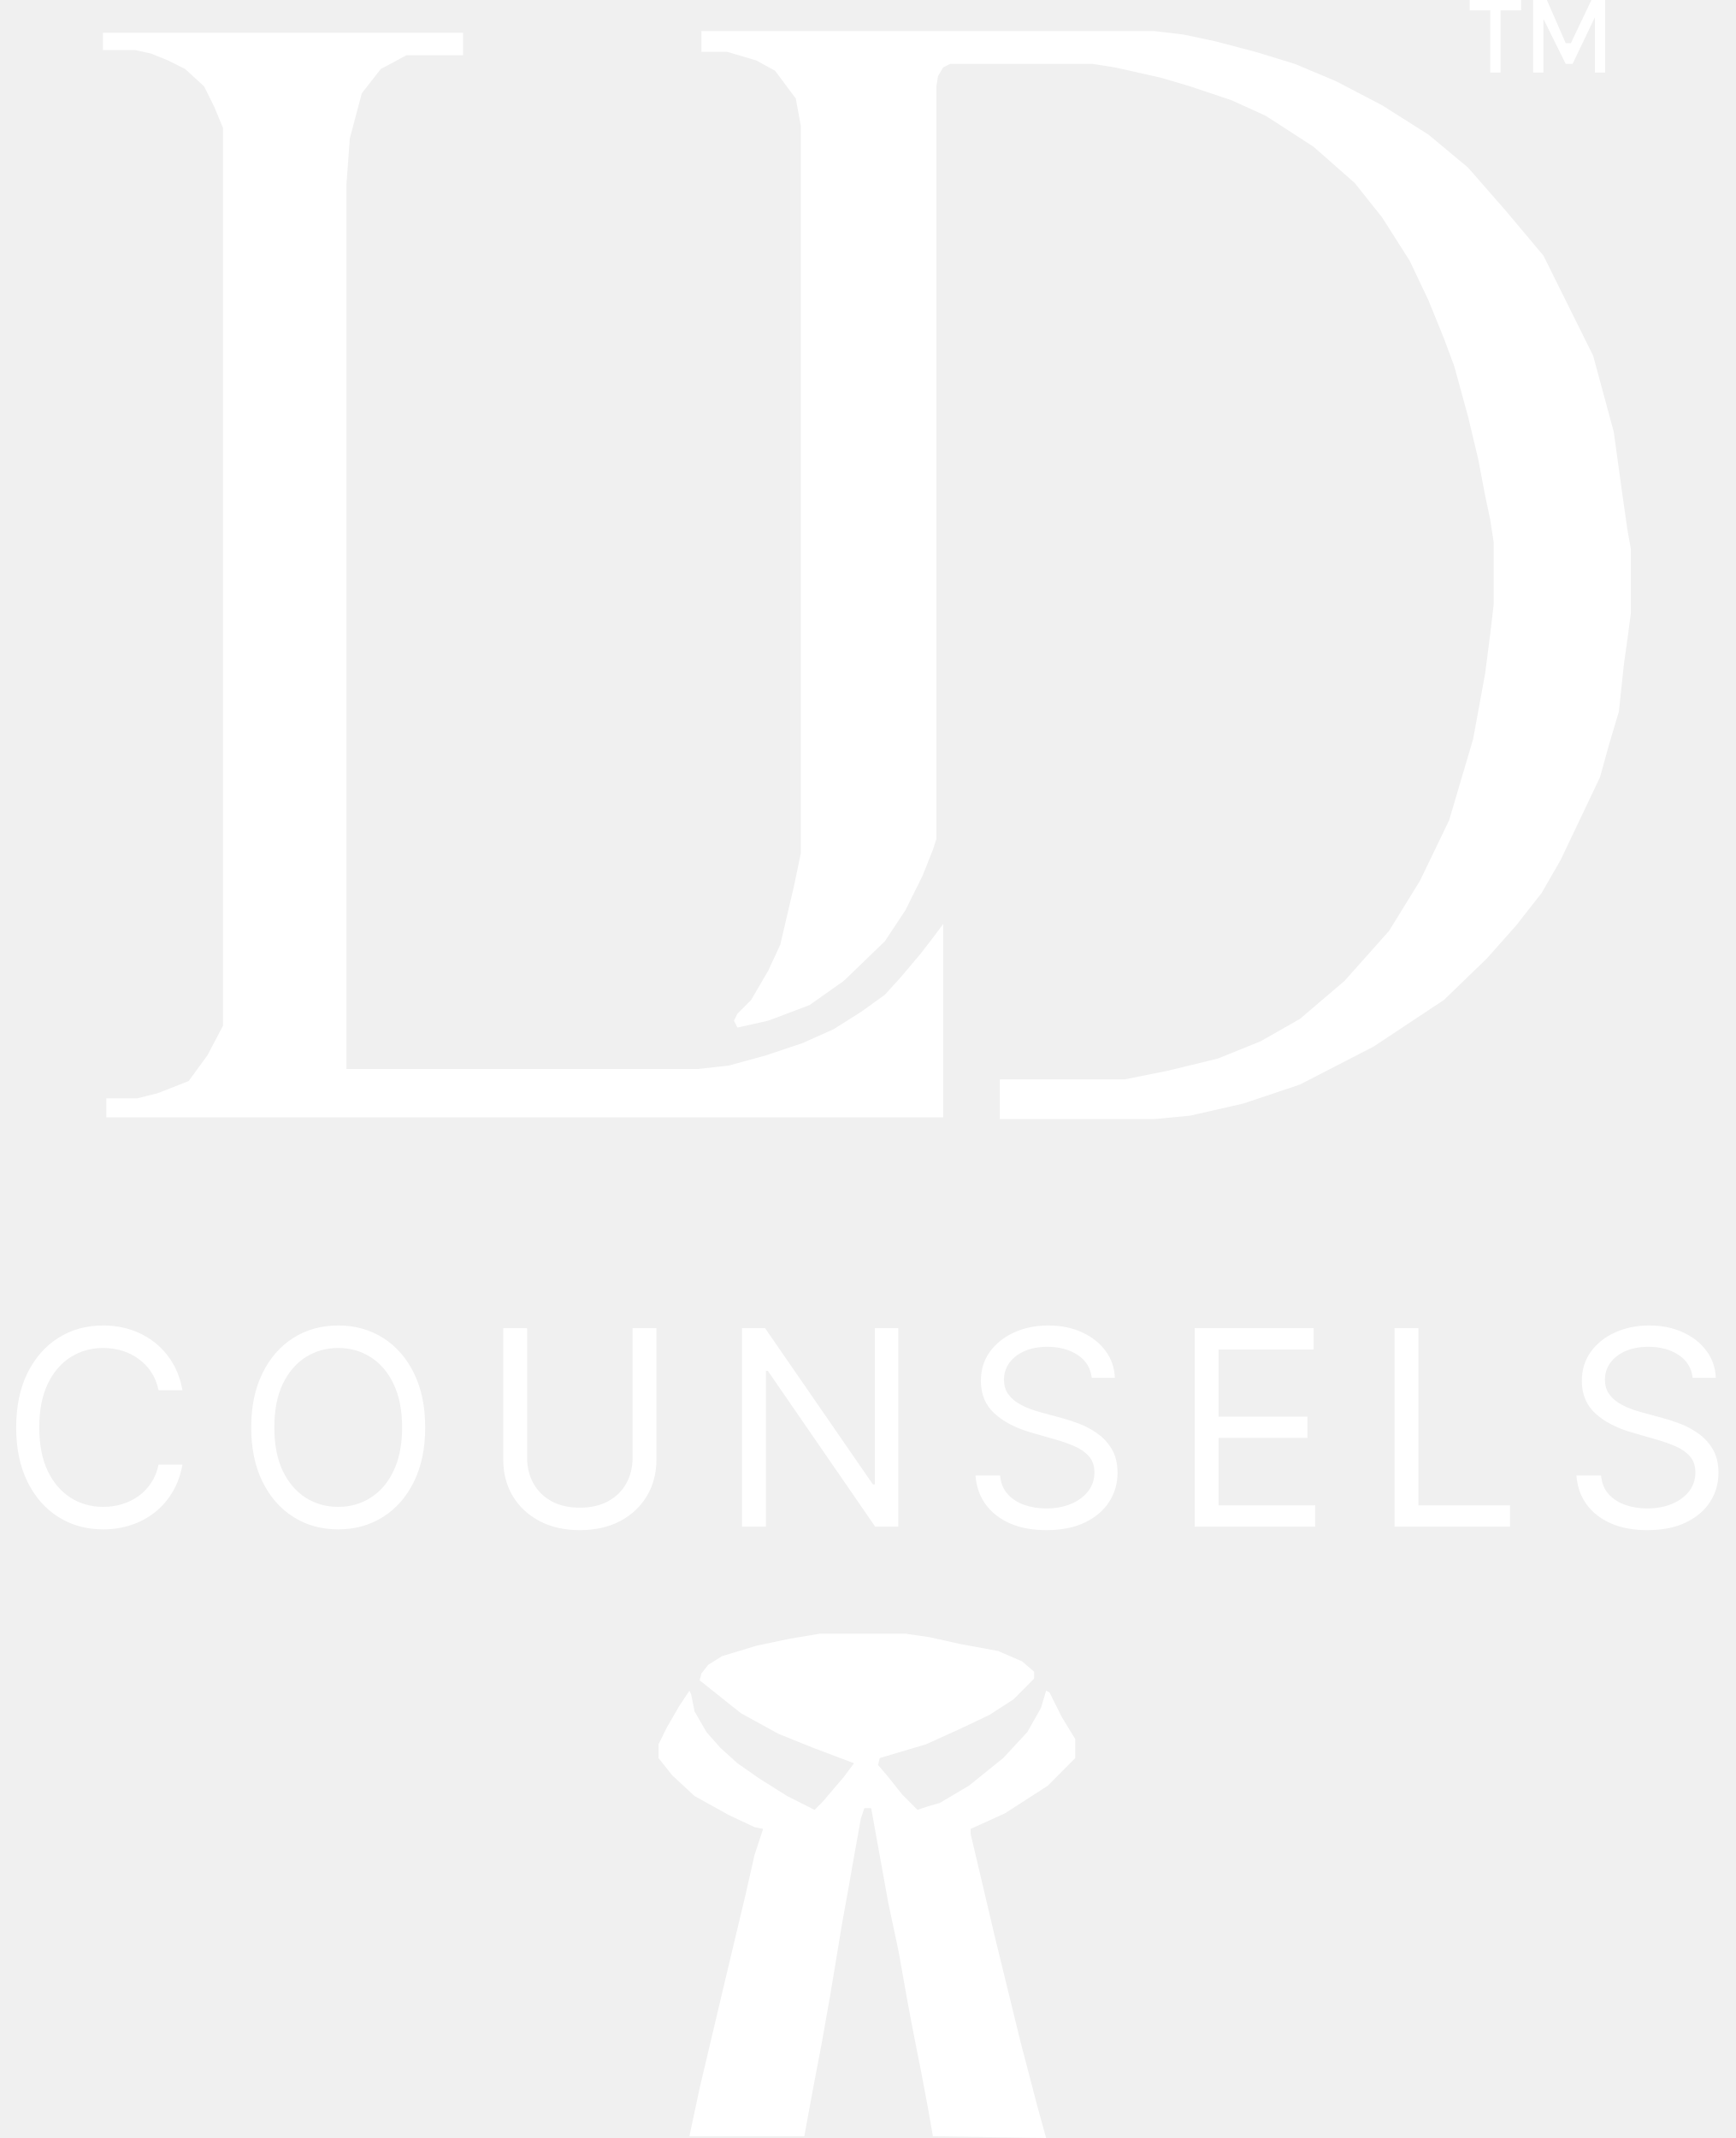
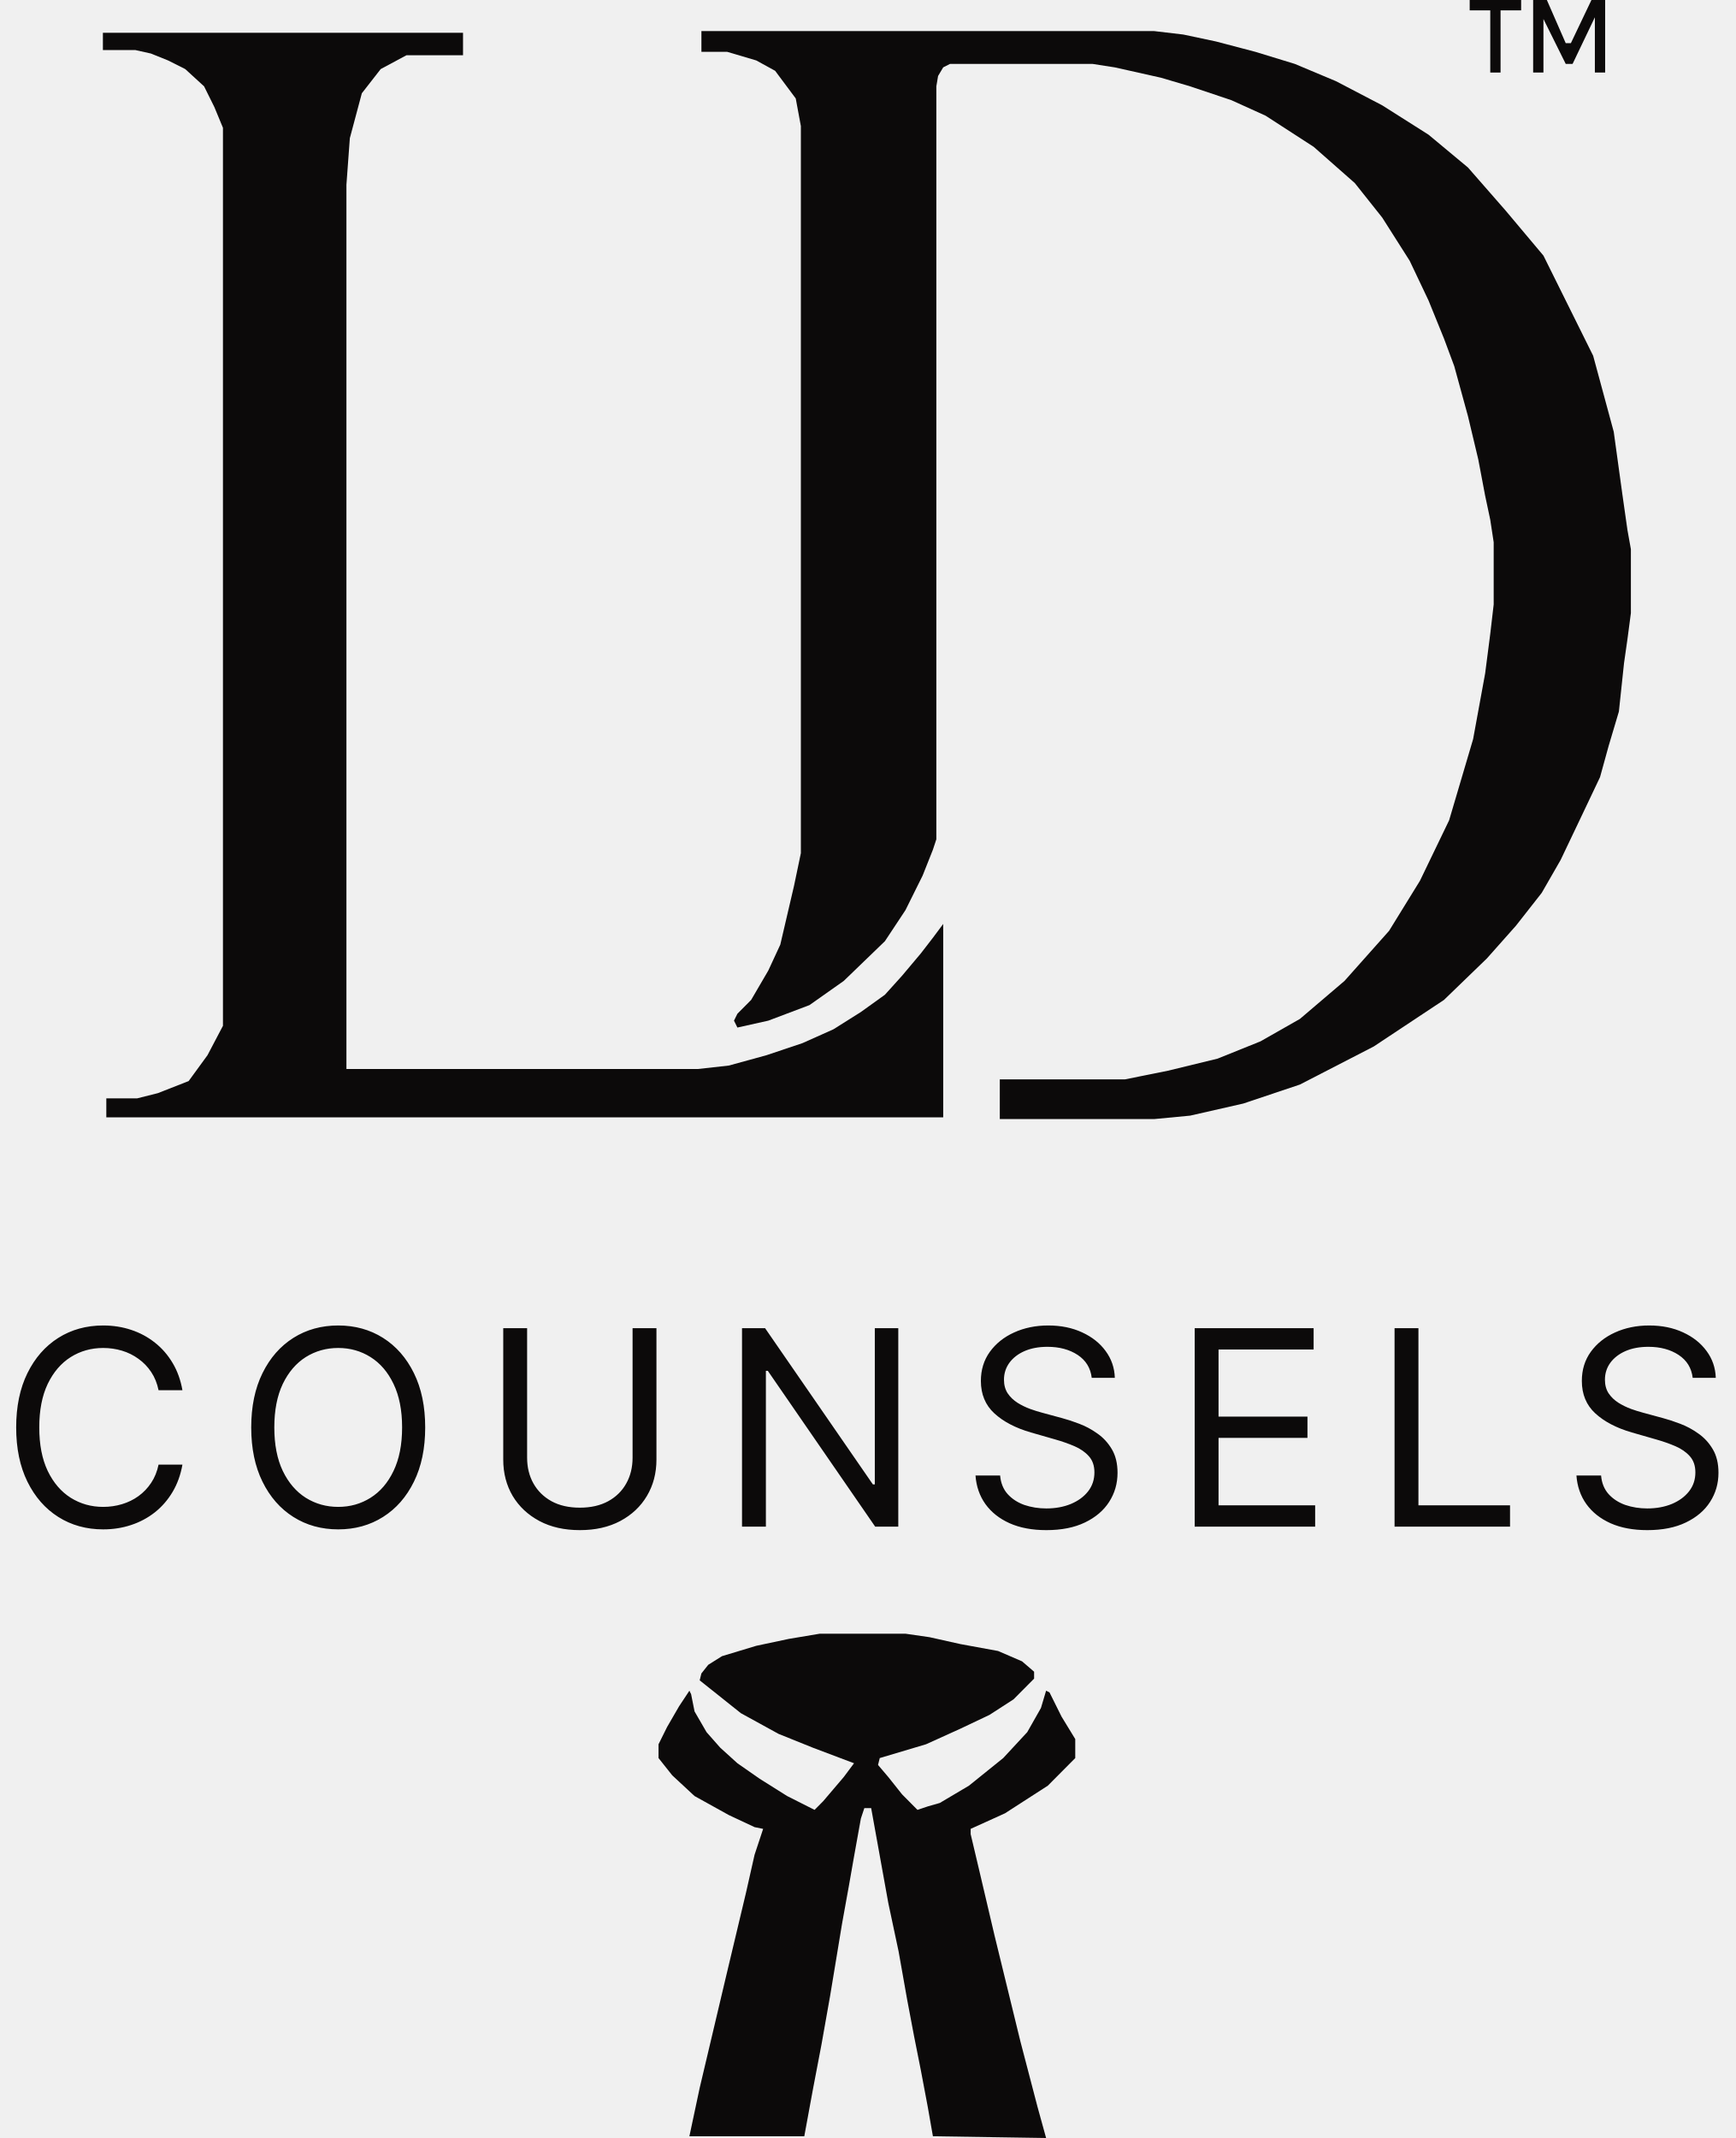
<svg xmlns="http://www.w3.org/2000/svg" width="69" height="85" viewBox="0 0 69 85" fill="none">
  <g clip-path="url(#clip0_2151_5900)">
-     <path d="M8.864 19.98V6.042V5.081L8.523 4.257L8.114 3.433L7.364 2.746L6.682 2.403L6 2.128L5.386 1.991H4.773H4.091V1.304H4.227H8.114H15.75H18.409V1.648V2.197H17.659H16.159L15.136 2.746L14.386 3.708L13.909 5.493L13.773 7.346V7.964V9.544V18.126V28.631V39.616V41.264V42.5H14.182H16.5H20.795H24.545H27.75L28.977 42.363L30.477 41.951L31.909 41.47L33.136 40.921L34.227 40.234L35.182 39.548L35.864 38.792L36.614 37.9L37.091 37.282L37.5 36.733V36.87V38.792V43.392V44.422H37.091H27.204H14.864H6.545H4.773H4.227V43.942V43.667H5.454L6.273 43.461L7.5 42.98L8.25 41.951L8.864 40.783V39.273V31.377V19.98Z" fill="white" />
-     <path d="M30.546 40.578L29.318 40.852L29.182 40.578L29.318 40.303L29.864 39.754L30.546 38.586L31.023 37.556L31.568 35.222L31.841 33.918V32.476V22.589V8.651V6.179V5.012L31.637 3.914L30.818 2.815L30.068 2.403L28.909 2.06H27.887V1.236H28.909H33.341H38.864H41.796H44.659H45.886L47.046 1.373L48.341 1.648L49.909 2.06L51.477 2.54L53.114 3.227L54.955 4.188L56.796 5.355L58.364 6.66L59.864 8.376L61.364 10.162L63.341 14.144L64.159 17.165L64.5 19.637L64.705 21.078L64.841 21.834V22.314V23.001V23.619V24.374L64.705 25.404L64.568 26.365L64.364 28.288L63.955 29.661L63.614 30.897L62.864 32.476L62.046 34.192L61.296 35.497L60.273 36.801L59.114 38.106L57.409 39.754L54.614 41.607L51.682 43.118L49.432 43.873L47.318 44.354L45.886 44.491H42.614H39.75V43.599V42.912H40.159H40.909H43.364H44.727L46.432 42.569L48.409 42.088L50.114 41.401L51.682 40.509L53.455 38.998L55.227 37.007L56.455 35.016L57.614 32.613L58.568 29.386L59.046 26.777L59.25 25.198L59.386 24.031V23.138V22.108V21.559L59.25 20.666L59.046 19.705L58.773 18.263L58.364 16.547L57.818 14.556L57.409 13.457L56.796 11.947L56.046 10.367L54.955 8.651L53.864 7.278L52.227 5.836L50.318 4.6L48.955 3.982L47.318 3.433L46.159 3.09L44.932 2.815L44.318 2.678L43.432 2.54H42.682H39H37.773L37.5 2.678L37.296 3.021L37.227 3.433V5.836V10.162V15.517V24.649V31.721V33.368L37.091 33.78L36.682 34.81L36 36.183L35.182 37.419L33.546 38.998L32.182 39.96L30.546 40.578Z" fill="white" />
-     <path d="M29.455 68.11L27.818 66.805L27.886 66.531L28.159 66.187L28.705 65.844L30.068 65.432L31.364 65.157L32.591 64.951H36L36.955 65.089L38.182 65.363L39.682 65.638L40.636 66.05L41.114 66.462V66.737L40.295 67.561L39.341 68.178L38.182 68.728L36.818 69.346L34.977 69.895L34.909 70.169L35.318 70.65L35.864 71.337L36.477 71.955L36.886 71.817L37.364 71.68L38.523 70.993L39.886 69.895L40.841 68.865L41.386 67.904L41.591 67.217L41.727 67.286L42.205 68.247L42.75 69.14V69.895L41.659 70.993L39.955 72.092L38.591 72.71V72.916L38.932 74.358L39.545 76.967L40.568 81.155L41.25 83.764L41.591 85L37.091 84.931L36.886 83.764L36.614 82.322L36.341 80.949L36.068 79.507L35.727 77.585L35.318 75.662L34.909 73.397L34.636 71.886H34.364L34.227 72.298L33.955 73.808L33.75 74.976L33.477 76.486L33.205 78.134L33 79.37L32.659 81.292L32.318 83.077L31.977 84.931H29.386H27.409L27.818 83.009L28.159 81.567L28.841 78.683L29.25 76.967L29.659 75.25L30 73.74L30.341 72.71L30 72.641L28.977 72.161L27.614 71.405L26.727 70.582L26.182 69.895V69.346L26.523 68.659L27 67.835L27.409 67.217L27.477 67.355L27.614 68.041L28.091 68.865L28.636 69.483L29.318 70.101L30.205 70.719L31.296 71.405L32.386 71.955L32.727 71.611L33.545 70.65L33.955 70.101L32.318 69.483L30.955 68.934L29.455 68.11Z" fill="white" />
-     <path d="M59.25 2.884V0.412H58.432V0H60.477V0.412H59.659V2.884H59.25Z" fill="white" />
-     <path d="M60.955 0V2.884H61.364V0.755L62.25 2.54H62.523L63.409 0.687V2.884H63.818V0H63.273L62.455 1.716H62.25L61.5 0H60.955Z" fill="white" />
-     <path d="M7.253 55.271H6.304C6.248 54.996 6.15 54.754 6.01 54.546C5.872 54.338 5.704 54.164 5.505 54.023C5.308 53.879 5.09 53.771 4.851 53.699C4.611 53.627 4.361 53.591 4.101 53.591C3.627 53.591 3.197 53.712 2.812 53.953C2.429 54.195 2.124 54.55 1.897 55.02C1.673 55.49 1.561 56.067 1.561 56.75C1.561 57.433 1.673 58.01 1.897 58.48C2.124 58.95 2.429 59.305 2.812 59.547C3.197 59.788 3.627 59.909 4.101 59.909C4.361 59.909 4.611 59.873 4.851 59.801C5.09 59.729 5.308 59.623 5.505 59.481C5.704 59.337 5.872 59.161 6.01 58.953C6.15 58.743 6.248 58.501 6.304 58.229H7.253C7.182 58.632 7.052 58.993 6.863 59.312C6.674 59.63 6.44 59.901 6.159 60.124C5.878 60.345 5.563 60.514 5.214 60.629C4.867 60.745 4.496 60.803 4.101 60.803C3.433 60.803 2.838 60.638 2.318 60.309C1.798 59.981 1.389 59.513 1.09 58.907C0.792 58.301 0.643 57.582 0.643 56.75C0.643 55.918 0.792 55.199 1.09 54.593C1.389 53.986 1.798 53.519 2.318 53.19C2.838 52.862 3.433 52.697 4.101 52.697C4.496 52.697 4.867 52.755 5.214 52.871C5.563 52.986 5.878 53.156 6.159 53.379C6.44 53.6 6.674 53.87 6.863 54.188C7.052 54.504 7.182 54.865 7.253 55.271ZM16.905 56.75C16.905 57.582 16.756 58.301 16.457 58.907C16.159 59.513 15.75 59.981 15.229 60.309C14.709 60.638 14.115 60.803 13.447 60.803C12.778 60.803 12.184 60.638 11.664 60.309C11.144 59.981 10.734 59.513 10.436 58.907C10.137 58.301 9.988 57.582 9.988 56.75C9.988 55.918 10.137 55.199 10.436 54.593C10.734 53.986 11.144 53.519 11.664 53.19C12.184 52.862 12.778 52.697 13.447 52.697C14.115 52.697 14.709 52.862 15.229 53.19C15.75 53.519 16.159 53.986 16.457 54.593C16.756 55.199 16.905 55.918 16.905 56.75ZM15.987 56.75C15.987 56.067 15.873 55.49 15.646 55.02C15.422 54.55 15.117 54.195 14.732 53.953C14.349 53.712 13.921 53.591 13.447 53.591C12.972 53.591 12.543 53.712 12.157 53.953C11.775 54.195 11.47 54.55 11.243 55.02C11.019 55.49 10.906 56.067 10.906 56.75C10.906 57.433 11.019 58.01 11.243 58.48C11.47 58.95 11.775 59.305 12.157 59.547C12.543 59.788 12.972 59.909 13.447 59.909C13.921 59.909 14.349 59.788 14.732 59.547C15.117 59.305 15.422 58.95 15.646 58.48C15.873 58.01 15.987 57.433 15.987 56.75ZM25.15 52.805H26.099V58.029C26.099 58.568 25.972 59.05 25.72 59.474C25.47 59.895 25.117 60.227 24.66 60.471C24.204 60.713 23.668 60.833 23.053 60.833C22.439 60.833 21.903 60.713 21.447 60.471C20.99 60.227 20.636 59.895 20.383 59.474C20.133 59.05 20.008 58.568 20.008 58.029V52.805H20.957V57.952C20.957 58.337 21.041 58.68 21.21 58.98C21.378 59.278 21.618 59.513 21.929 59.685C22.242 59.855 22.617 59.94 23.053 59.94C23.49 59.94 23.864 59.855 24.178 59.685C24.492 59.513 24.732 59.278 24.897 58.98C25.066 58.68 25.15 58.337 25.15 57.952V52.805ZM35.714 52.805V60.695H34.796L30.527 54.5H30.45V60.695H29.501V52.805H30.419L34.704 59.015H34.781V52.805H35.714ZM43.405 54.778C43.359 54.387 43.173 54.084 42.847 53.868C42.52 53.653 42.12 53.545 41.645 53.545C41.299 53.545 40.995 53.601 40.735 53.714C40.477 53.827 40.276 53.983 40.131 54.18C39.988 54.378 39.916 54.603 39.916 54.855C39.916 55.065 39.966 55.246 40.066 55.398C40.168 55.547 40.298 55.671 40.456 55.771C40.614 55.869 40.78 55.95 40.953 56.014C41.127 56.076 41.286 56.126 41.431 56.164L42.227 56.38C42.431 56.434 42.658 56.508 42.908 56.604C43.16 56.699 43.401 56.828 43.631 56.993C43.863 57.154 44.054 57.362 44.205 57.617C44.355 57.871 44.431 58.183 44.431 58.553C44.431 58.979 44.32 59.364 44.098 59.709C43.878 60.053 43.557 60.326 43.134 60.529C42.713 60.732 42.202 60.833 41.6 60.833C41.038 60.833 40.553 60.742 40.142 60.56C39.734 60.377 39.413 60.123 39.178 59.797C38.946 59.471 38.815 59.092 38.784 58.661H39.763C39.789 58.959 39.888 59.205 40.062 59.4C40.238 59.593 40.46 59.737 40.727 59.832C40.998 59.924 41.288 59.971 41.6 59.971C41.962 59.971 42.287 59.911 42.575 59.793C42.863 59.672 43.092 59.506 43.26 59.292C43.428 59.077 43.512 58.825 43.512 58.537C43.512 58.275 43.44 58.062 43.294 57.898C43.149 57.733 42.958 57.6 42.721 57.497C42.483 57.395 42.227 57.305 41.952 57.227L40.987 56.95C40.376 56.773 39.891 56.52 39.534 56.191C39.177 55.863 38.998 55.432 38.998 54.901C38.998 54.459 39.117 54.074 39.354 53.745C39.594 53.414 39.915 53.157 40.318 52.975C40.724 52.79 41.176 52.697 41.676 52.697C42.181 52.697 42.63 52.788 43.023 52.971C43.416 53.151 43.727 53.397 43.956 53.71C44.188 54.024 44.311 54.379 44.323 54.778H43.405ZM47.499 60.695V52.805H52.227V53.653H48.447V56.319H51.982V57.166H48.447V59.847H52.288V60.695H47.499ZM55.445 60.695V52.805H56.394V59.847H60.036V60.695H55.445ZM67.298 54.778C67.252 54.387 67.066 54.084 66.739 53.868C66.413 53.653 66.012 53.545 65.538 53.545C65.191 53.545 64.888 53.601 64.627 53.714C64.37 53.827 64.168 53.983 64.023 54.18C63.88 54.378 63.809 54.603 63.809 54.855C63.809 55.065 63.858 55.246 63.958 55.398C64.06 55.547 64.19 55.671 64.348 55.771C64.506 55.869 64.672 55.95 64.845 56.014C65.019 56.076 65.178 56.126 65.324 56.164L66.119 56.38C66.323 56.434 66.55 56.508 66.8 56.604C67.053 56.699 67.294 56.828 67.523 56.993C67.755 57.154 67.947 57.362 68.097 57.617C68.248 57.871 68.323 58.183 68.323 58.553C68.323 58.979 68.212 59.364 67.99 59.709C67.771 60.053 67.449 60.326 67.026 60.529C66.605 60.732 66.094 60.833 65.492 60.833C64.931 60.833 64.445 60.742 64.034 60.56C63.626 60.377 63.305 60.123 63.07 59.797C62.838 59.471 62.707 59.092 62.676 58.661H63.656C63.681 58.959 63.781 59.205 63.954 59.4C64.13 59.593 64.352 59.737 64.62 59.832C64.89 59.924 65.181 59.971 65.492 59.971C65.854 59.971 66.179 59.911 66.468 59.793C66.756 59.672 66.984 59.506 67.152 59.292C67.321 59.077 67.405 58.825 67.405 58.537C67.405 58.275 67.332 58.062 67.187 57.898C67.041 57.733 66.85 57.6 66.613 57.497C66.376 57.395 66.119 57.305 65.844 57.227L64.88 56.95C64.268 56.773 63.783 56.52 63.426 56.191C63.069 55.863 62.891 55.432 62.891 54.901C62.891 54.459 63.009 54.074 63.246 53.745C63.486 53.414 63.807 53.157 64.21 52.975C64.616 52.79 65.069 52.697 65.568 52.697C66.073 52.697 66.522 52.788 66.915 52.971C67.308 53.151 67.619 53.397 67.848 53.71C68.081 54.024 68.203 54.379 68.216 54.778H67.298Z" fill="white" />
+     <path d="M8.864 19.98V6.042V5.081L8.523 4.257L8.114 3.433L7.364 2.746L6.682 2.403L6 2.128L5.386 1.991H4.773H4.091V1.304H4.227H8.114H15.75H18.409V1.648V2.197H17.659H16.159L15.136 2.746L14.386 3.708L13.909 5.493L13.773 7.346V7.964V9.544V18.126V28.631V39.616V41.264V42.5H14.182H16.5H20.795H24.545H27.75L28.977 42.363L30.477 41.951L31.909 41.47L33.136 40.921L34.227 40.234L35.182 39.548L35.864 38.792L36.614 37.9L37.091 37.282L37.5 36.733V36.87V38.792V43.392V44.422H37.091H27.204H14.864H6.545H4.773H4.227V43.942V43.667H5.454L6.273 43.461L7.5 42.98L8.25 41.951L8.864 40.783V39.273V31.377V19.98Z" fill="#0C0A0A" />
+     <path d="M30.546 40.578L29.318 40.852L29.182 40.578L29.318 40.303L29.864 39.754L30.546 38.586L31.023 37.556L31.568 35.222L31.841 33.918V32.476V22.589V8.651V6.179V5.012L31.637 3.914L30.818 2.815L30.068 2.403L28.909 2.06H27.887V1.236H28.909H33.341H38.864H41.796H44.659H45.886L47.046 1.373L48.341 1.648L49.909 2.06L51.477 2.54L53.114 3.227L54.955 4.188L56.796 5.355L58.364 6.66L59.864 8.376L61.364 10.162L63.341 14.144L64.159 17.165L64.5 19.637L64.705 21.078L64.841 21.834V22.314V23.001V23.619V24.374L64.705 25.404L64.568 26.365L64.364 28.288L63.955 29.661L63.614 30.897L62.864 32.476L62.046 34.192L61.296 35.497L60.273 36.801L59.114 38.106L57.409 39.754L54.614 41.607L51.682 43.118L49.432 43.873L47.318 44.354L45.886 44.491H42.614H39.75V43.599V42.912H40.159H40.909H43.364H44.727L46.432 42.569L48.409 42.088L50.114 41.401L51.682 40.509L53.455 38.998L55.227 37.007L56.455 35.016L57.614 32.613L58.568 29.386L59.046 26.777L59.25 25.198L59.386 24.031V23.138V22.108V21.559L59.25 20.666L59.046 19.705L58.773 18.263L58.364 16.547L57.818 14.556L57.409 13.457L56.796 11.947L56.046 10.367L54.955 8.651L53.864 7.278L52.227 5.836L50.318 4.6L48.955 3.982L47.318 3.433L46.159 3.09L44.932 2.815L44.318 2.678L43.432 2.54H42.682H39H37.773L37.5 2.678L37.296 3.021L37.227 3.433V5.836V10.162V15.517V24.649V31.721V33.368L37.091 33.78L36.682 34.81L36 36.183L35.182 37.419L33.546 38.998L32.182 39.96L30.546 40.578Z" fill="#0C0A0A" />
+     <path d="M29.455 68.11L27.818 66.805L27.886 66.531L28.159 66.187L28.705 65.844L30.068 65.432L31.364 65.157L32.591 64.951H36L36.955 65.089L38.182 65.363L39.682 65.638L40.636 66.05L41.114 66.462V66.737L40.295 67.561L39.341 68.178L38.182 68.728L36.818 69.346L34.977 69.895L34.909 70.169L35.318 70.65L35.864 71.337L36.477 71.955L36.886 71.817L37.364 71.68L38.523 70.993L39.886 69.895L40.841 68.865L41.386 67.904L41.591 67.217L41.727 67.286L42.205 68.247L42.75 69.14V69.895L41.659 70.993L39.955 72.092L38.591 72.71V72.916L38.932 74.358L39.545 76.967L40.568 81.155L41.25 83.764L41.591 85L37.091 84.931L36.886 83.764L36.614 82.322L36.341 80.949L36.068 79.507L35.727 77.585L35.318 75.662L34.909 73.397L34.636 71.886H34.364L34.227 72.298L33.955 73.808L33.75 74.976L33.477 76.486L33.205 78.134L33 79.37L32.659 81.292L32.318 83.077L31.977 84.931H29.386H27.409L27.818 83.009L28.159 81.567L28.841 78.683L29.25 76.967L29.659 75.25L30 73.74L30.341 72.71L30 72.641L28.977 72.161L27.614 71.405L26.727 70.582L26.182 69.895V69.346L26.523 68.659L27 67.835L27.409 67.217L27.477 67.355L27.614 68.041L28.091 68.865L28.636 69.483L29.318 70.101L30.205 70.719L31.296 71.405L32.386 71.955L32.727 71.611L33.545 70.65L33.955 70.101L32.318 69.483L30.955 68.934L29.455 68.11Z" fill="#0C0A0A" />
+     <path d="M59.25 2.884V0.412H58.432V0H60.477V0.412H59.659V2.884H59.25Z" fill="#0C0A0A" />
+     <path d="M60.955 0V2.884H61.364V0.755L62.25 2.54H62.523L63.409 0.687V2.884H63.818V0H63.273L62.455 1.716H62.25L61.5 0H60.955Z" fill="#0C0A0A" />
+     <path d="M7.253 55.271H6.304C6.248 54.996 6.15 54.754 6.01 54.546C5.872 54.338 5.704 54.164 5.505 54.023C5.308 53.879 5.09 53.771 4.851 53.699C4.611 53.627 4.361 53.591 4.101 53.591C3.627 53.591 3.197 53.712 2.812 53.953C2.429 54.195 2.124 54.55 1.897 55.02C1.673 55.49 1.561 56.067 1.561 56.75C1.561 57.433 1.673 58.01 1.897 58.48C2.124 58.95 2.429 59.305 2.812 59.547C3.197 59.788 3.627 59.909 4.101 59.909C4.361 59.909 4.611 59.873 4.851 59.801C5.09 59.729 5.308 59.623 5.505 59.481C5.704 59.337 5.872 59.161 6.01 58.953C6.15 58.743 6.248 58.501 6.304 58.229H7.253C7.182 58.632 7.052 58.993 6.863 59.312C6.674 59.63 6.44 59.901 6.159 60.124C5.878 60.345 5.563 60.514 5.214 60.629C4.867 60.745 4.496 60.803 4.101 60.803C3.433 60.803 2.838 60.638 2.318 60.309C1.798 59.981 1.389 59.513 1.09 58.907C0.792 58.301 0.643 57.582 0.643 56.75C0.643 55.918 0.792 55.199 1.09 54.593C1.389 53.986 1.798 53.519 2.318 53.19C2.838 52.862 3.433 52.697 4.101 52.697C4.496 52.697 4.867 52.755 5.214 52.871C5.563 52.986 5.878 53.156 6.159 53.379C6.44 53.6 6.674 53.87 6.863 54.188C7.052 54.504 7.182 54.865 7.253 55.271ZM16.905 56.75C16.905 57.582 16.756 58.301 16.457 58.907C16.159 59.513 15.75 59.981 15.229 60.309C14.709 60.638 14.115 60.803 13.447 60.803C12.778 60.803 12.184 60.638 11.664 60.309C11.144 59.981 10.734 59.513 10.436 58.907C10.137 58.301 9.988 57.582 9.988 56.75C9.988 55.918 10.137 55.199 10.436 54.593C10.734 53.986 11.144 53.519 11.664 53.19C12.184 52.862 12.778 52.697 13.447 52.697C14.115 52.697 14.709 52.862 15.229 53.19C15.75 53.519 16.159 53.986 16.457 54.593C16.756 55.199 16.905 55.918 16.905 56.75ZM15.987 56.75C15.987 56.067 15.873 55.49 15.646 55.02C15.422 54.55 15.117 54.195 14.732 53.953C14.349 53.712 13.921 53.591 13.447 53.591C12.972 53.591 12.543 53.712 12.157 53.953C11.775 54.195 11.47 54.55 11.243 55.02C11.019 55.49 10.906 56.067 10.906 56.75C10.906 57.433 11.019 58.01 11.243 58.48C11.47 58.95 11.775 59.305 12.157 59.547C12.543 59.788 12.972 59.909 13.447 59.909C13.921 59.909 14.349 59.788 14.732 59.547C15.117 59.305 15.422 58.95 15.646 58.48C15.873 58.01 15.987 57.433 15.987 56.75ZM25.15 52.805H26.099V58.029C26.099 58.568 25.972 59.05 25.72 59.474C25.47 59.895 25.117 60.227 24.66 60.471C24.204 60.713 23.668 60.833 23.053 60.833C22.439 60.833 21.903 60.713 21.447 60.471C20.99 60.227 20.636 59.895 20.383 59.474C20.133 59.05 20.008 58.568 20.008 58.029V52.805H20.957V57.952C20.957 58.337 21.041 58.68 21.21 58.98C21.378 59.278 21.618 59.513 21.929 59.685C22.242 59.855 22.617 59.94 23.053 59.94C23.49 59.94 23.864 59.855 24.178 59.685C24.492 59.513 24.732 59.278 24.897 58.98C25.066 58.68 25.15 58.337 25.15 57.952V52.805ZM35.714 52.805V60.695H34.796L30.527 54.5H30.45V60.695H29.501V52.805H30.419L34.704 59.015H34.781V52.805H35.714ZM43.405 54.778C43.359 54.387 43.173 54.084 42.847 53.868C42.52 53.653 42.12 53.545 41.645 53.545C41.299 53.545 40.995 53.601 40.735 53.714C40.477 53.827 40.276 53.983 40.131 54.18C39.988 54.378 39.916 54.603 39.916 54.855C39.916 55.065 39.966 55.246 40.066 55.398C40.168 55.547 40.298 55.671 40.456 55.771C40.614 55.869 40.78 55.95 40.953 56.014C41.127 56.076 41.286 56.126 41.431 56.164L42.227 56.38C42.431 56.434 42.658 56.508 42.908 56.604C43.16 56.699 43.401 56.828 43.631 56.993C43.863 57.154 44.054 57.362 44.205 57.617C44.355 57.871 44.431 58.183 44.431 58.553C44.431 58.979 44.32 59.364 44.098 59.709C43.878 60.053 43.557 60.326 43.134 60.529C42.713 60.732 42.202 60.833 41.6 60.833C41.038 60.833 40.553 60.742 40.142 60.56C39.734 60.377 39.413 60.123 39.178 59.797C38.946 59.471 38.815 59.092 38.784 58.661H39.763C39.789 58.959 39.888 59.205 40.062 59.4C40.238 59.593 40.46 59.737 40.727 59.832C40.998 59.924 41.288 59.971 41.6 59.971C41.962 59.971 42.287 59.911 42.575 59.793C42.863 59.672 43.092 59.506 43.26 59.292C43.428 59.077 43.512 58.825 43.512 58.537C43.512 58.275 43.44 58.062 43.294 57.898C43.149 57.733 42.958 57.6 42.721 57.497C42.483 57.395 42.227 57.305 41.952 57.227L40.987 56.95C40.376 56.773 39.891 56.52 39.534 56.191C39.177 55.863 38.998 55.432 38.998 54.901C38.998 54.459 39.117 54.074 39.354 53.745C39.594 53.414 39.915 53.157 40.318 52.975C40.724 52.79 41.176 52.697 41.676 52.697C42.181 52.697 42.63 52.788 43.023 52.971C43.416 53.151 43.727 53.397 43.956 53.71C44.188 54.024 44.311 54.379 44.323 54.778H43.405ZM47.499 60.695V52.805H52.227V53.653H48.447V56.319H51.982V57.166H48.447V59.847H52.288V60.695H47.499ZM55.445 60.695V52.805H56.394V59.847H60.036V60.695H55.445ZM67.298 54.778C67.252 54.387 67.066 54.084 66.739 53.868C66.413 53.653 66.012 53.545 65.538 53.545C65.191 53.545 64.888 53.601 64.627 53.714C64.37 53.827 64.168 53.983 64.023 54.18C63.88 54.378 63.809 54.603 63.809 54.855C63.809 55.065 63.858 55.246 63.958 55.398C64.06 55.547 64.19 55.671 64.348 55.771C64.506 55.869 64.672 55.95 64.845 56.014C65.019 56.076 65.178 56.126 65.324 56.164L66.119 56.38C66.323 56.434 66.55 56.508 66.8 56.604C67.053 56.699 67.294 56.828 67.523 56.993C67.755 57.154 67.947 57.362 68.097 57.617C68.248 57.871 68.323 58.183 68.323 58.553C68.323 58.979 68.212 59.364 67.99 59.709C67.771 60.053 67.449 60.326 67.026 60.529C66.605 60.732 66.094 60.833 65.492 60.833C64.931 60.833 64.445 60.742 64.034 60.56C63.626 60.377 63.305 60.123 63.07 59.797C62.838 59.471 62.707 59.092 62.676 58.661H63.656C63.681 58.959 63.781 59.205 63.954 59.4C64.13 59.593 64.352 59.737 64.62 59.832C64.89 59.924 65.181 59.971 65.492 59.971C65.854 59.971 66.179 59.911 66.468 59.793C66.756 59.672 66.984 59.506 67.152 59.292C67.321 59.077 67.405 58.825 67.405 58.537C67.405 58.275 67.332 58.062 67.187 57.898C67.041 57.733 66.85 57.6 66.613 57.497C66.376 57.395 66.119 57.305 65.844 57.227L64.88 56.95C64.268 56.773 63.783 56.52 63.426 56.191C63.069 55.863 62.891 55.432 62.891 54.901C62.891 54.459 63.009 54.074 63.246 53.745C63.486 53.414 63.807 53.157 64.21 52.975C64.616 52.79 65.069 52.697 65.568 52.697C66.073 52.697 66.522 52.788 66.915 52.971C67.308 53.151 67.619 53.397 67.848 53.71C68.081 54.024 68.203 54.379 68.216 54.778H67.298Z" fill="#0C0A0A" />
  </g>
  <defs>
    <clipPath id="clip0_2151_5900">
      <rect width="69" height="85" fill="white" />
    </clipPath>
  </defs>
</svg>
